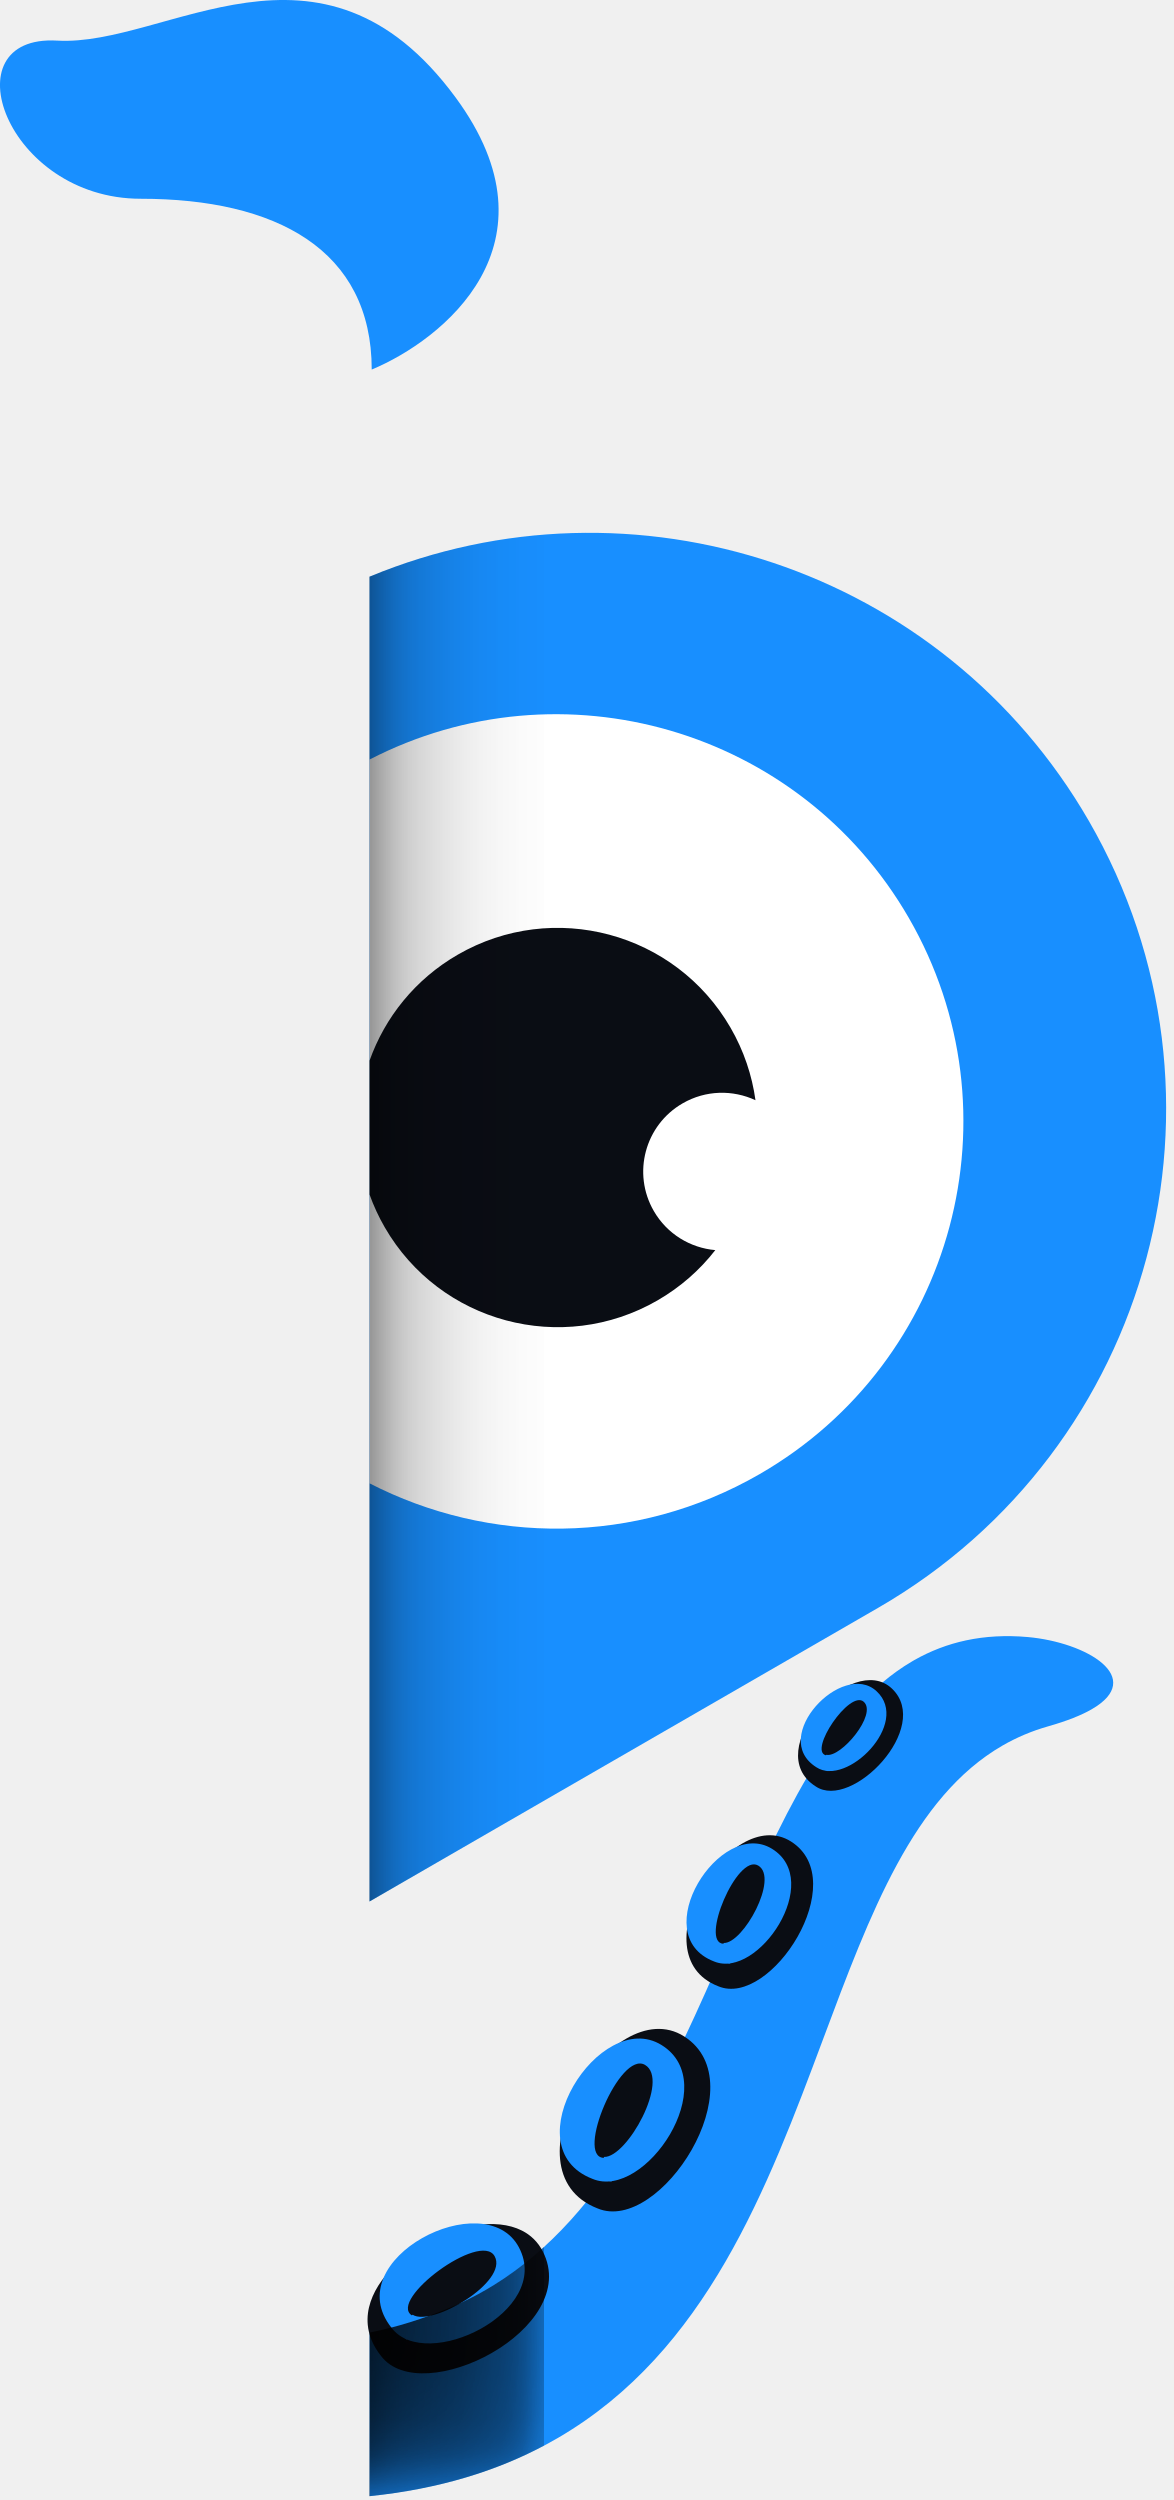
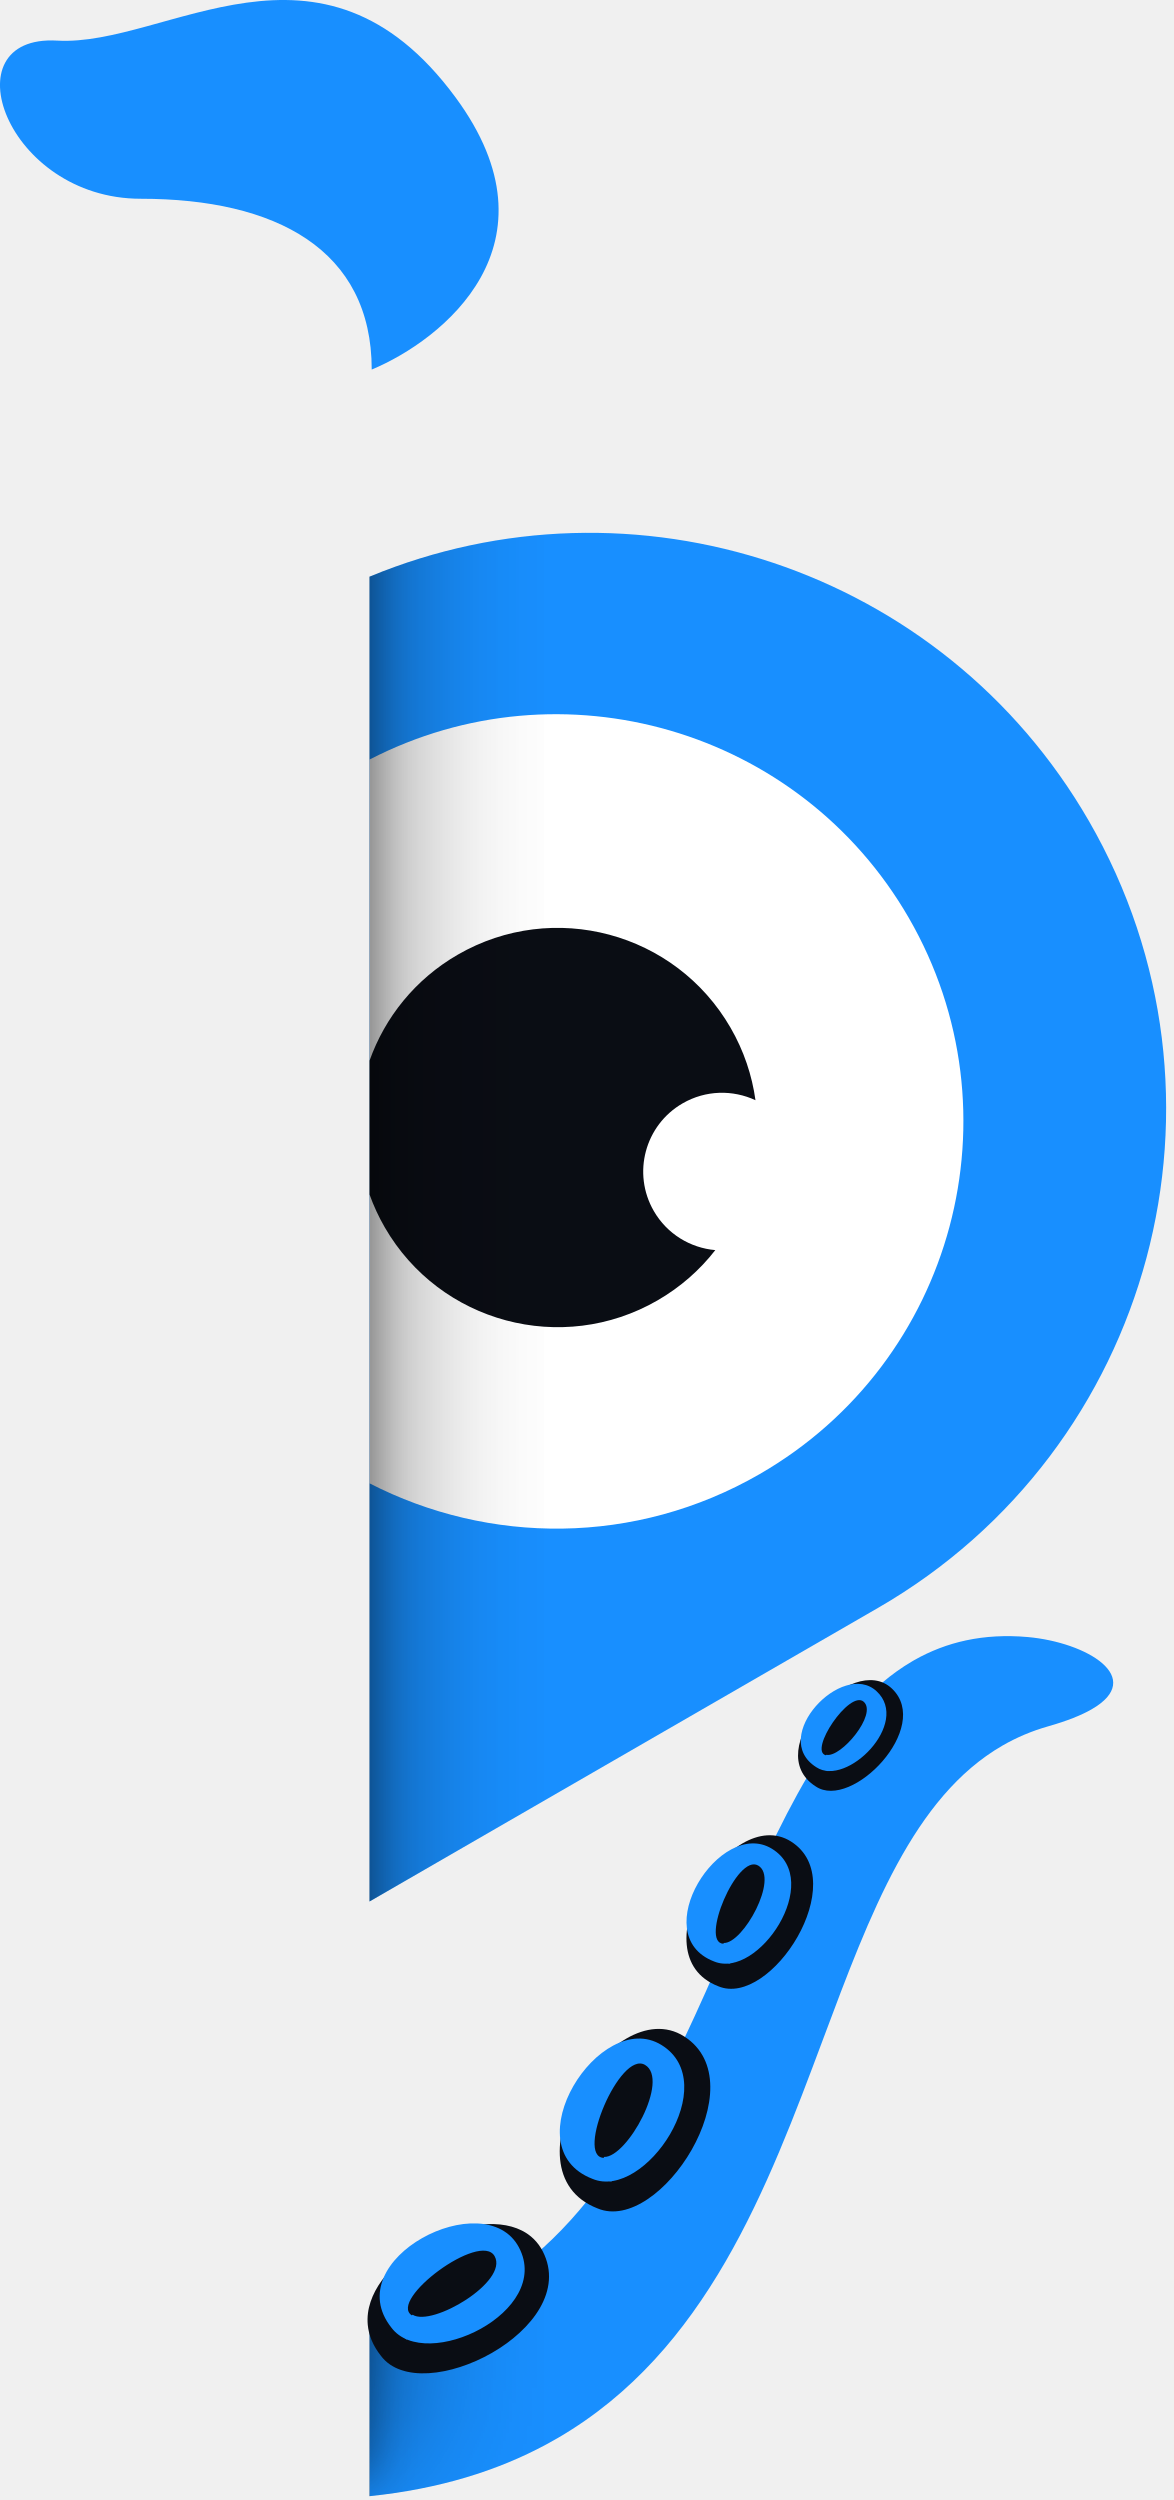
<svg xmlns="http://www.w3.org/2000/svg" width="54" height="115" viewBox="0 0 54 115" fill="none">
  <path fill-rule="evenodd" clip-rule="evenodd" d="M17 87.467L40.388 73.964C53.063 66.646 57.406 50.439 50.088 37.764C43.357 26.106 29.106 21.497 17 26.527V87.467Z" fill="#188FFF" />
  <path fill-rule="evenodd" clip-rule="evenodd" d="M17 68.234C22.474 71.05 29.221 71.112 34.949 67.806C43.907 62.634 46.976 51.179 41.804 42.221C36.781 33.521 25.832 30.376 17 34.939V68.234Z" fill="white" />
  <path d="M20.96 4.487C25.927 11.238 20.351 15.642 17.099 17C17.099 11.471 12.683 9.143 6.475 9.143C0.267 9.143 -2.394 1.577 2.632 1.868C7.657 2.159 14.752 -3.953 20.96 4.487Z" fill="#188FFF" />
  <path d="M22.001 105.529C21.617 105.737 21.221 105.928 20.811 106.102C19.478 106.669 18.207 107.062 17 107.296V114.824C20.211 114.494 22.88 113.656 25.128 112.445C25.315 112.344 25.5 112.241 25.681 112.135C32.497 108.157 35.303 100.648 37.868 93.785C40.032 87.992 42.025 82.659 46.112 80.298C46.755 79.927 47.45 79.629 48.206 79.414C49.086 79.165 49.746 78.899 50.219 78.626C52.721 77.182 50.007 75.546 47.266 75.303C45.236 75.126 43.532 75.529 42.059 76.364C42.025 76.384 41.991 76.403 41.958 76.423C38.134 78.66 35.874 83.833 33.478 89.318C30.823 95.397 28.001 101.857 22.697 105.126C22.47 105.266 22.238 105.401 22.001 105.529Z" fill="#188FFF" />
+   <mask id="mask0_1710_38199" style="mask-type:alpha" maskUnits="userSpaceOnUse" x="17" y="75" width="35" height="40">
+     <path d="M22.001 105.529C21.617 105.737 21.221 105.928 20.811 106.102C19.478 106.669 18.207 107.062 17 107.296V114.824C20.211 114.494 22.88 113.656 25.128 112.445C25.315 112.344 25.5 112.241 25.681 112.135C32.497 108.157 35.303 100.648 37.868 93.785C40.032 87.992 42.025 82.659 46.112 80.298C46.755 79.927 47.45 79.629 48.206 79.414C49.086 79.165 49.746 78.899 50.219 78.626C52.721 77.182 50.007 75.546 47.266 75.303C45.236 75.126 43.532 75.529 42.059 76.364C42.025 76.384 41.991 76.403 41.958 76.423C38.134 78.66 35.874 83.833 33.478 89.318C30.823 95.397 28.001 101.857 22.697 105.126C22.47 105.266 22.238 105.401 22.001 105.529Z" fill="#188FFF" />
+   </mask>
+   <g mask="url(#mask0_1710_38199)">
+     <g filter="url(#filter0_dd_1710_38199)">
+       <rect x="-368" y="-193" width="385" height="467" rx="8" fill="#3F444D" />
+     </g>
+   </g>
  <path fill-rule="evenodd" clip-rule="evenodd" d="M17.521 108.366C19.379 110.856 26.795 107.126 24.968 103.564C24.743 103.125 24.412 102.812 24.01 102.608C21.599 101.386 16.649 104.086 16.917 106.942C16.961 107.418 17.151 107.898 17.521 108.366ZM23.564 104.117C24.321 105.519 19.84 108.248 18.754 107.587L18.709 107.625C17.369 106.808 22.808 102.714 23.564 104.117Z" fill="#0A0D14" />
  <ellipse cx="2.996" cy="1.125" rx="2.996" ry="1.125" transform="matrix(-0.789169 0.612884 -0.614677 -0.789784 23.7148 104.299)" fill="#0A0D14" />
  <path fill-rule="evenodd" clip-rule="evenodd" d="M23.868 103.375C25.446 106.339 19.58 109.166 18.009 107.077C15.512 103.936 22.313 100.452 23.868 103.375ZM22.753 103.785C23.404 104.953 19.875 107.049 18.98 106.478L18.945 106.507C17.84 105.8 22.102 102.616 22.753 103.785Z" fill="#188FFF" />
  <path d="M31.466 93.672C34.848 95.817 30.353 102.792 27.488 101.587C23.04 99.865 28.133 91.556 31.466 93.672ZM28.155 100.291C29.427 100.309 31.901 95.686 30.538 94.86C29.174 94.034 26.566 100.321 28.136 100.345L28.155 100.291Z" fill="#0A0D14" />
  <ellipse cx="2.995" cy="1.126" rx="2.995" ry="1.126" transform="matrix(-0.368758 0.928716 -0.930126 -0.369283 30.7607 94.9414)" fill="#0A0D14" />
  <path d="M30.422 94.066C33.286 95.822 29.669 101.233 27.255 100.228C23.509 98.786 27.6 92.335 30.422 94.066ZM27.787 99.219C28.848 99.258 30.824 95.662 29.67 94.985C28.516 94.308 26.461 99.212 27.771 99.262L27.787 99.219Z" fill="#188FFF" />
  <path d="M36.387 84.71C39.233 86.515 35.451 92.383 33.041 91.368C29.299 89.921 33.583 82.93 36.387 84.71ZM33.602 90.278C34.671 90.294 36.753 86.404 35.606 85.709C34.459 85.015 32.265 90.304 33.586 90.324L33.602 90.278Z" fill="#0A0D14" />
  <ellipse cx="2.52" cy="0.947" rx="2.52" ry="0.947" transform="matrix(-0.368758 0.928716 -0.930126 -0.369283 35.7939 85.7793)" fill="#0A0D14" />
  <path d="M35.509 85.043C37.919 86.52 34.875 91.071 32.844 90.226C29.693 89.013 33.135 83.586 35.509 85.043ZM33.292 89.377C34.184 89.41 35.847 86.385 34.876 85.815C33.906 85.245 32.177 89.371 33.279 89.413L33.292 89.377Z" fill="#188FFF" />
  <path d="M41.03 77.676C42.895 79.453 39.181 83.295 37.525 82.177C34.933 80.534 39.192 75.924 41.03 77.676ZM38.109 81.442C38.909 81.612 41.051 79.002 40.294 78.31C39.538 77.618 37.102 81.262 38.089 81.474L38.109 81.442Z" fill="#0A0D14" />
  <ellipse cx="1.929" cy="0.723" rx="1.929" ry="0.723" transform="matrix(-0.542572 0.838959 -0.840701 -0.543126 40.4238 78.3906)" fill="#0A0D14" />
  <path d="M40.321 77.795C41.908 79.262 38.945 82.226 37.547 81.29C35.364 79.912 38.757 76.35 40.321 77.795ZM38.01 80.72C38.675 80.877 40.374 78.853 39.731 78.281C39.087 77.71 37.174 80.55 37.995 80.745L38.01 80.72Z" fill="#188FFF" />
  <path fill-rule="evenodd" clip-rule="evenodd" d="M17 54.949C17.184 55.463 17.416 55.968 17.699 56.458C20.235 60.85 25.852 62.355 30.244 59.819C31.304 59.207 32.196 58.416 32.904 57.505C31.764 57.406 30.689 56.771 30.074 55.705C29.073 53.972 29.667 51.755 31.401 50.754C32.467 50.138 33.715 50.126 34.752 50.61C34.594 49.467 34.218 48.335 33.605 47.275C31.069 42.883 25.453 41.378 21.061 43.913C19.093 45.049 17.705 46.803 17 48.788V54.949Z" fill="#0A0D14" />
-   <mask id="mask0_1710_38199" style="mask-type:alpha" maskUnits="userSpaceOnUse" x="17" y="24" width="37" height="64">
+   <mask id="mask1_1710_38199" style="mask-type:alpha" maskUnits="userSpaceOnUse" x="17" y="24" width="37" height="64">
    <path fill-rule="evenodd" clip-rule="evenodd" d="M17 87.467L40.388 73.964C53.063 66.646 57.406 50.439 50.088 37.764C43.357 26.106 29.106 21.497 17 26.527V87.467Z" fill="#188FFF" />
-   </mask>
-   <g mask="url(#mask0_1710_38199)">
-     <g filter="url(#filter0_dd_1710_38199)">
-       <rect x="-368" y="-193" width="385" height="467" rx="8" fill="#3F444D" />
-     </g>
-   </g>
-   <mask id="mask1_1710_38199" style="mask-type:alpha" maskUnits="userSpaceOnUse" x="17" y="75" width="35" height="40">
-     <path d="M22.001 105.529C21.617 105.737 21.221 105.928 20.811 106.102C19.478 106.669 18.207 107.062 17 107.296V114.824C20.211 114.494 22.88 113.656 25.128 112.445C25.315 112.344 25.5 112.241 25.681 112.135C32.497 108.157 35.303 100.648 37.868 93.785C40.032 87.992 42.025 82.659 46.112 80.298C46.755 79.927 47.45 79.629 48.206 79.414C49.086 79.165 49.746 78.899 50.219 78.626C52.721 77.182 50.007 75.546 47.266 75.303C45.236 75.126 43.532 75.529 42.059 76.364C42.025 76.384 41.991 76.403 41.958 76.423C38.134 78.66 35.874 83.833 33.478 89.318C30.823 95.397 28.001 101.857 22.697 105.126C22.47 105.266 22.238 105.401 22.001 105.529Z" fill="#188FFF" />
  </mask>
  <g mask="url(#mask1_1710_38199)">
    <g filter="url(#filter1_dd_1710_38199)">
      <rect x="-368" y="-193" width="385" height="467" rx="8" fill="#3F444D" />
-       <g filter="url(#filter2_dd_1710_38199)">
-         <rect x="-368" y="-193" width="385" height="467" rx="8" fill="#3F444D" />
-       </g>
    </g>
  </g>
  <defs>
    <filter id="filter0_dd_1710_38199" x="-376" y="-197" width="401" height="483" filterUnits="userSpaceOnUse" color-interpolation-filters="sRGB">
      <feFlood flood-opacity="0" result="BackgroundImageFix" />
      <feColorMatrix in="SourceAlpha" type="matrix" values="0 0 0 0 0 0 0 0 0 0 0 0 0 0 0 0 0 0 127 0" result="hardAlpha" />
      <feOffset dy="4" />
      <feGaussianBlur stdDeviation="4" />
      <feColorMatrix type="matrix" values="0 0 0 0 0 0 0 0 0 0 0 0 0 0 0 0 0 0 0.56 0" />
      <feBlend mode="normal" in2="BackgroundImageFix" result="effect1_dropShadow_1710_38199" />
      <feColorMatrix in="SourceAlpha" type="matrix" values="0 0 0 0 0 0 0 0 0 0 0 0 0 0 0 0 0 0 127 0" result="hardAlpha" />
      <feOffset dy="-1" />
      <feGaussianBlur stdDeviation="1" />
      <feColorMatrix type="matrix" values="0 0 0 0 0 0 0 0 0 0 0 0 0 0 0 0 0 0 0.36 0" />
      <feBlend mode="normal" in2="effect1_dropShadow_1710_38199" result="effect2_dropShadow_1710_38199" />
      <feBlend mode="normal" in="SourceGraphic" in2="effect2_dropShadow_1710_38199" result="shape" />
    </filter>
    <filter id="filter1_dd_1710_38199" x="-376" y="-197" width="401" height="483" filterUnits="userSpaceOnUse" color-interpolation-filters="sRGB">
      <feFlood flood-opacity="0" result="BackgroundImageFix" />
      <feColorMatrix in="SourceAlpha" type="matrix" values="0 0 0 0 0 0 0 0 0 0 0 0 0 0 0 0 0 0 127 0" result="hardAlpha" />
      <feOffset dy="4" />
      <feGaussianBlur stdDeviation="4" />
      <feColorMatrix type="matrix" values="0 0 0 0 0 0 0 0 0 0 0 0 0 0 0 0 0 0 0.56 0" />
      <feBlend mode="normal" in2="BackgroundImageFix" result="effect1_dropShadow_1710_38199" />
      <feColorMatrix in="SourceAlpha" type="matrix" values="0 0 0 0 0 0 0 0 0 0 0 0 0 0 0 0 0 0 127 0" result="hardAlpha" />
      <feOffset dy="-1" />
      <feGaussianBlur stdDeviation="1" />
      <feColorMatrix type="matrix" values="0 0 0 0 0 0 0 0 0 0 0 0 0 0 0 0 0 0 0.36 0" />
      <feBlend mode="normal" in2="effect1_dropShadow_1710_38199" result="effect2_dropShadow_1710_38199" />
      <feBlend mode="normal" in="SourceGraphic" in2="effect2_dropShadow_1710_38199" result="shape" />
    </filter>
-     <filter id="filter2_dd_1710_38199" x="-376" y="-197" width="401" height="483" filterUnits="userSpaceOnUse" color-interpolation-filters="sRGB">
-       <feFlood flood-opacity="0" result="BackgroundImageFix" />
-       <feColorMatrix in="SourceAlpha" type="matrix" values="0 0 0 0 0 0 0 0 0 0 0 0 0 0 0 0 0 0 127 0" result="hardAlpha" />
-       <feOffset dy="4" />
-       <feGaussianBlur stdDeviation="4" />
-       <feColorMatrix type="matrix" values="0 0 0 0 0 0 0 0 0 0 0 0 0 0 0 0 0 0 0.56 0" />
-       <feBlend mode="normal" in2="BackgroundImageFix" result="effect1_dropShadow_1710_38199" />
-       <feColorMatrix in="SourceAlpha" type="matrix" values="0 0 0 0 0 0 0 0 0 0 0 0 0 0 0 0 0 0 127 0" result="hardAlpha" />
-       <feOffset dy="-1" />
-       <feGaussianBlur stdDeviation="1" />
-       <feColorMatrix type="matrix" values="0 0 0 0 0 0 0 0 0 0 0 0 0 0 0 0 0 0 0.36 0" />
-       <feBlend mode="normal" in2="effect1_dropShadow_1710_38199" result="effect2_dropShadow_1710_38199" />
-       <feBlend mode="normal" in="SourceGraphic" in2="effect2_dropShadow_1710_38199" result="shape" />
-     </filter>
  </defs>
</svg>
